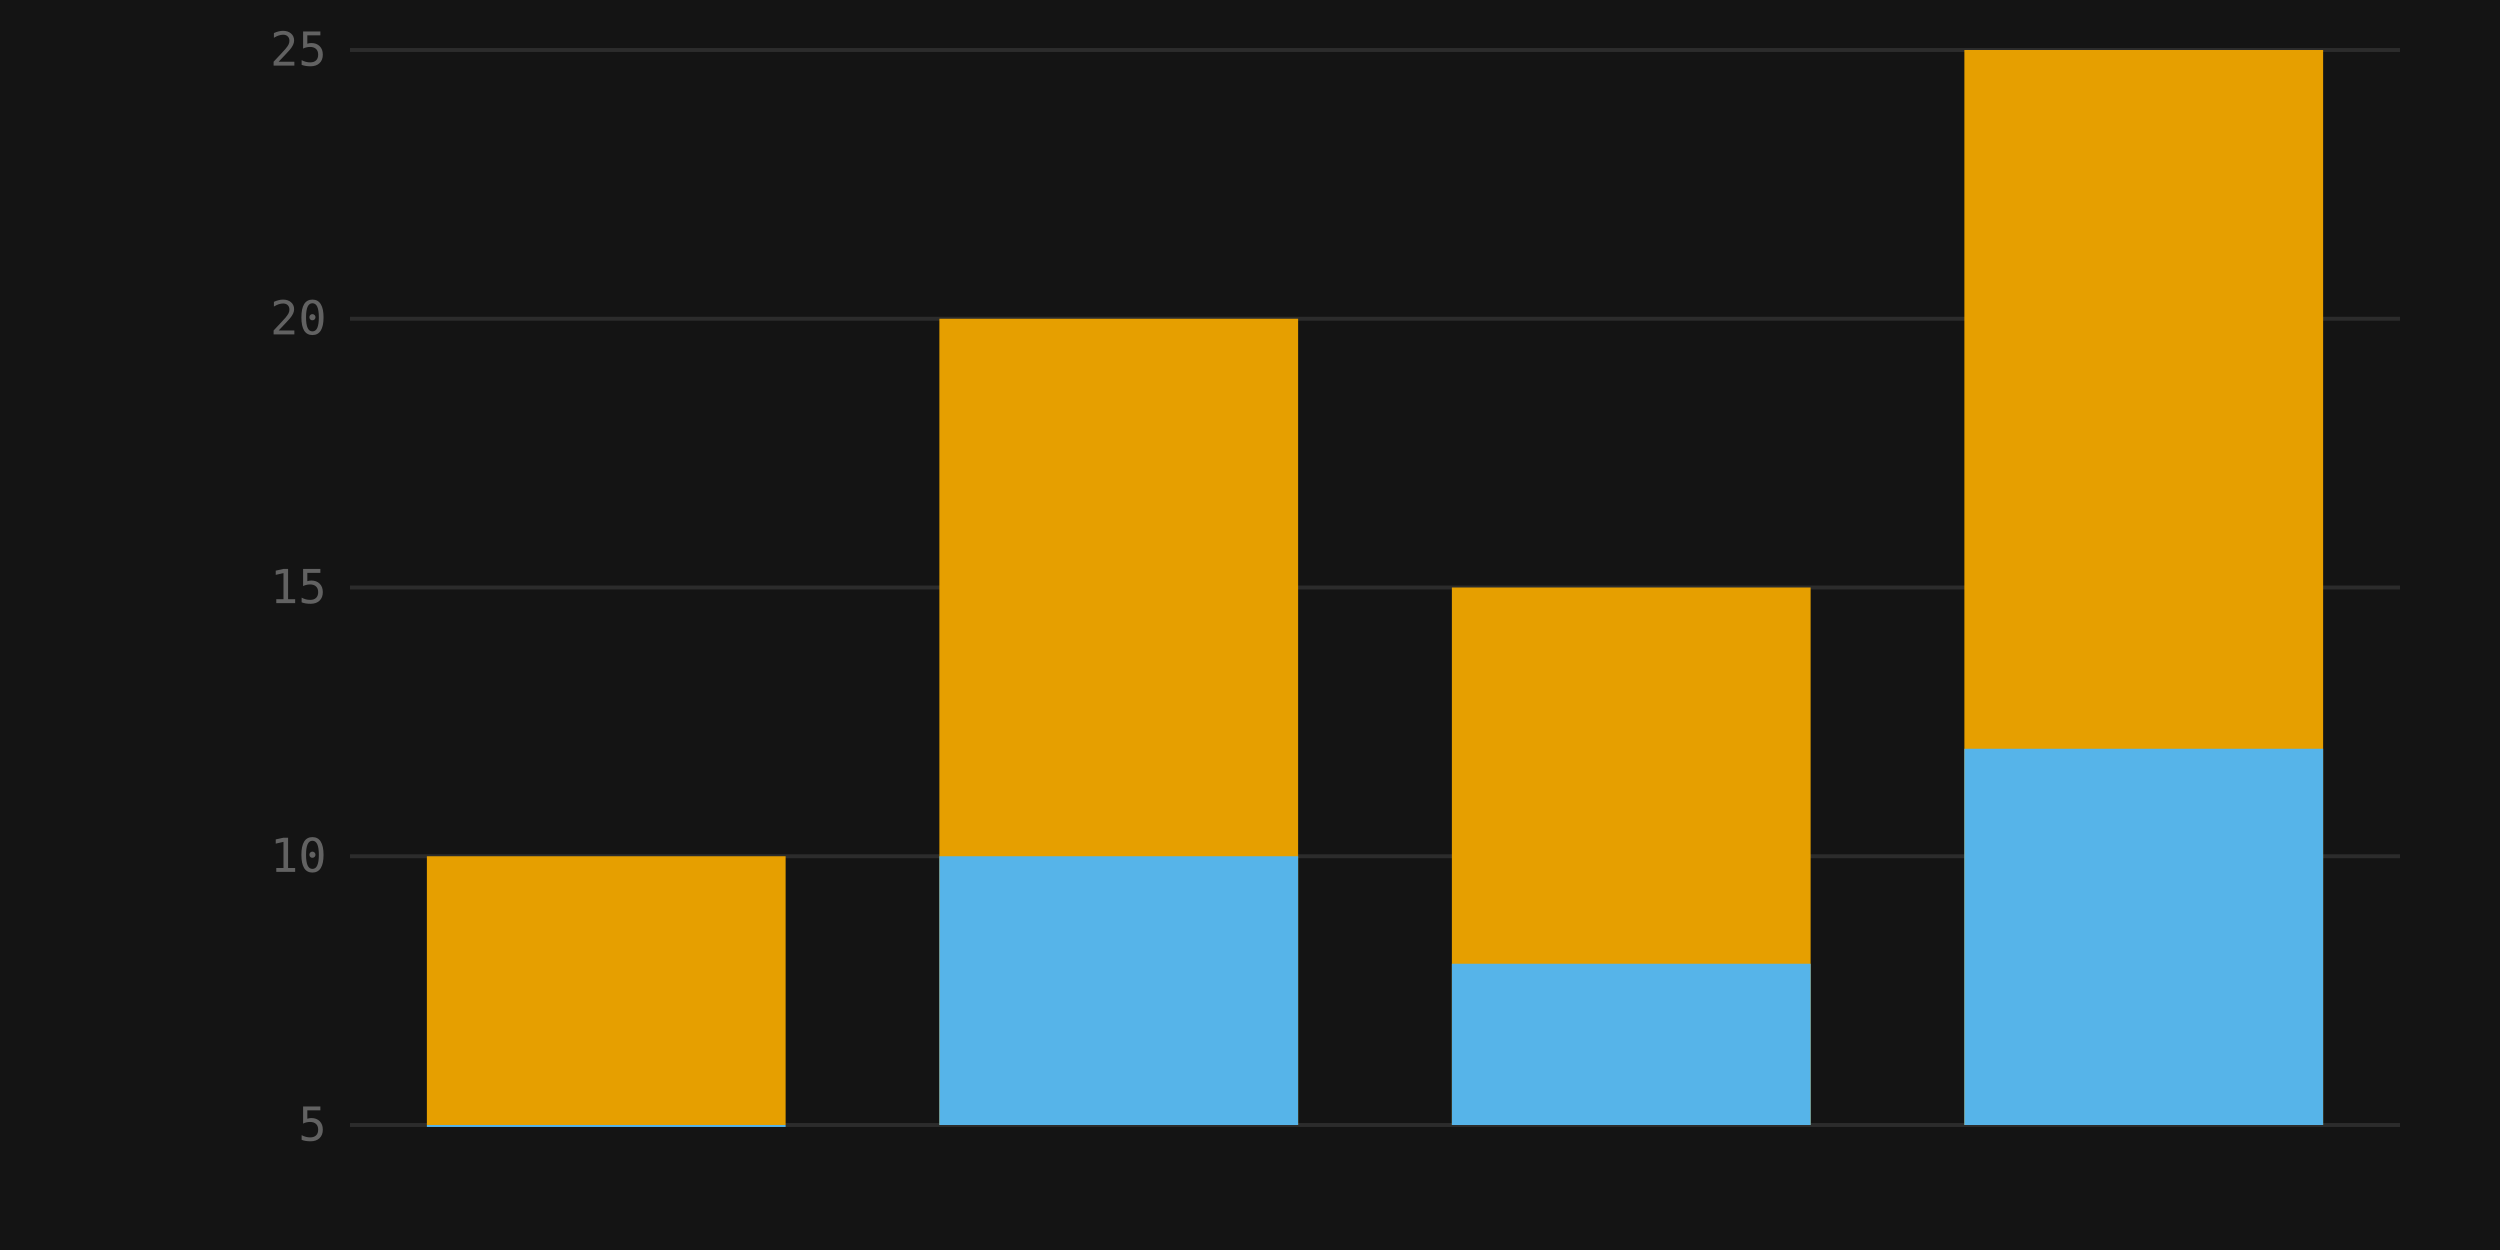
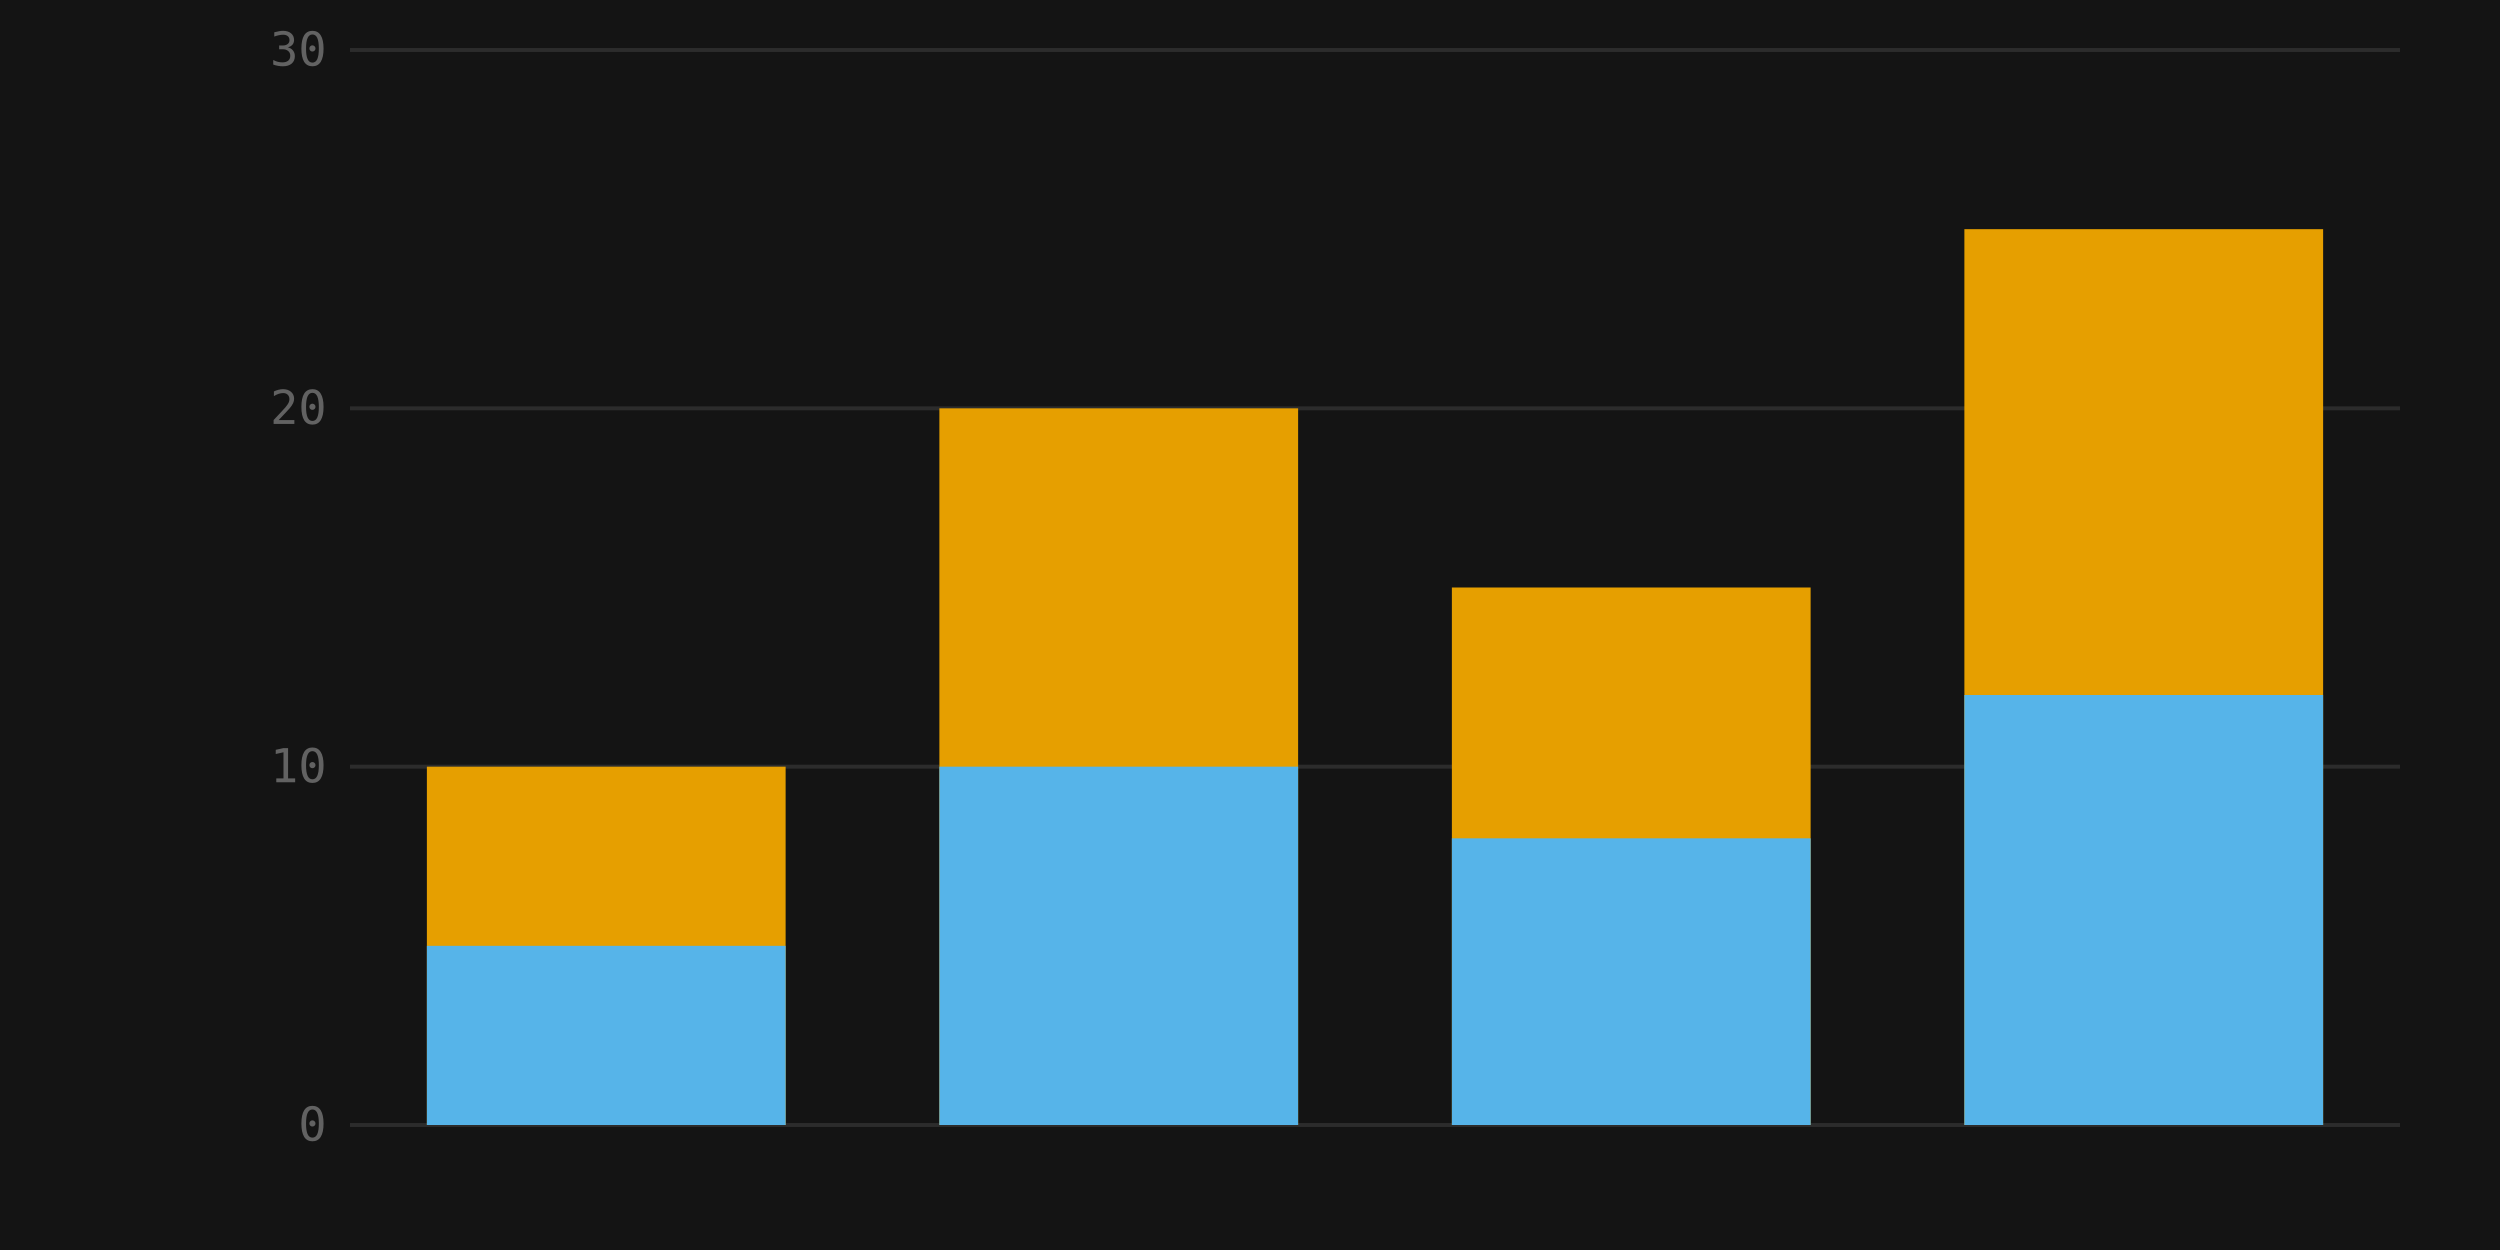
<svg xmlns="http://www.w3.org/2000/svg" viewBox="0 0 640 320" width="640" height="320">
  <rect width="100%" height="100%" fill="#141414" />
  <line x1="89.6" y1="288" x2="614.4" y2="288" stroke="#2c2c2c" stroke-width="1" />
-   <text x="83.6" y="292" text-anchor="end" font-size="12" font-family="monospace" fill="#626262">5</text>
-   <line x1="89.6" y1="219.2" x2="614.4" y2="219.2" stroke="#2c2c2c" stroke-width="1" />
-   <text x="83.6" y="223.2" text-anchor="end" font-size="12" font-family="monospace" fill="#626262">10</text>
-   <line x1="89.6" y1="150.4" x2="614.4" y2="150.4" stroke="#2c2c2c" stroke-width="1" />
-   <text x="83.6" y="154.4" text-anchor="end" font-size="12" font-family="monospace" fill="#626262">15</text>
-   <line x1="89.6" y1="81.6" x2="614.4" y2="81.6" stroke="#2c2c2c" stroke-width="1" />
-   <text x="83.6" y="85.6" text-anchor="end" font-size="12" font-family="monospace" fill="#626262">20</text>
+   <text x="83.6" y="292" text-anchor="end" font-size="12" font-family="monospace" fill="#626262">0</text>
+   <line x1="89.6" y1="196.267" x2="614.4" y2="196.267" stroke="#2c2c2c" stroke-width="1" />
+   <text x="83.6" y="200.267" text-anchor="end" font-size="12" font-family="monospace" fill="#626262">10</text>
+   <line x1="89.6" y1="104.533" x2="614.4" y2="104.533" stroke="#2c2c2c" stroke-width="1" />
+   <text x="83.6" y="108.533" text-anchor="end" font-size="12" font-family="monospace" fill="#626262">20</text>
  <line x1="89.6" y1="12.8" x2="614.4" y2="12.8" stroke="#2c2c2c" stroke-width="1" />
-   <text x="83.6" y="16.8" text-anchor="end" font-size="12" font-family="monospace" fill="#626262">25</text>
-   <rect x="109.28" y="219.2" width="91.84" height="68.8" fill="#e69f00" />
-   <rect x="240.48" y="81.6" width="91.84" height="206.4" fill="#e69f00" />
+   <text x="83.6" y="16.8" text-anchor="end" font-size="12" font-family="monospace" fill="#626262">30</text>
+   <rect x="109.28" y="196.267" width="91.84" height="91.733" fill="#e69f00" />
+   <rect x="240.48" y="104.533" width="91.84" height="183.467" fill="#e69f00" />
  <rect x="371.68" y="150.4" width="91.84" height="137.6" fill="#e69f00" />
-   <rect x="502.88" y="12.8" width="91.84" height="275.2" fill="#e69f00" />
-   <rect x="109.28" y="288" width="91.84" height="0.5" fill="#56b4e9" />
-   <rect x="240.48" y="219.2" width="91.84" height="68.8" fill="#56b4e9" />
-   <rect x="371.68" y="246.72" width="91.84" height="41.28" fill="#56b4e9" />
-   <rect x="502.88" y="191.68" width="91.84" height="96.32" fill="#56b4e9" />
+   <rect x="502.88" y="58.667" width="91.84" height="229.333" fill="#e69f00" />
+   <rect x="109.28" y="242.133" width="91.84" height="45.867" fill="#56b4e9" />
+   <rect x="240.48" y="196.267" width="91.84" height="91.733" fill="#56b4e9" />
+   <rect x="371.68" y="214.613" width="91.84" height="73.387" fill="#56b4e9" />
+   <rect x="502.88" y="177.92" width="91.84" height="110.08" fill="#56b4e9" />
</svg>
